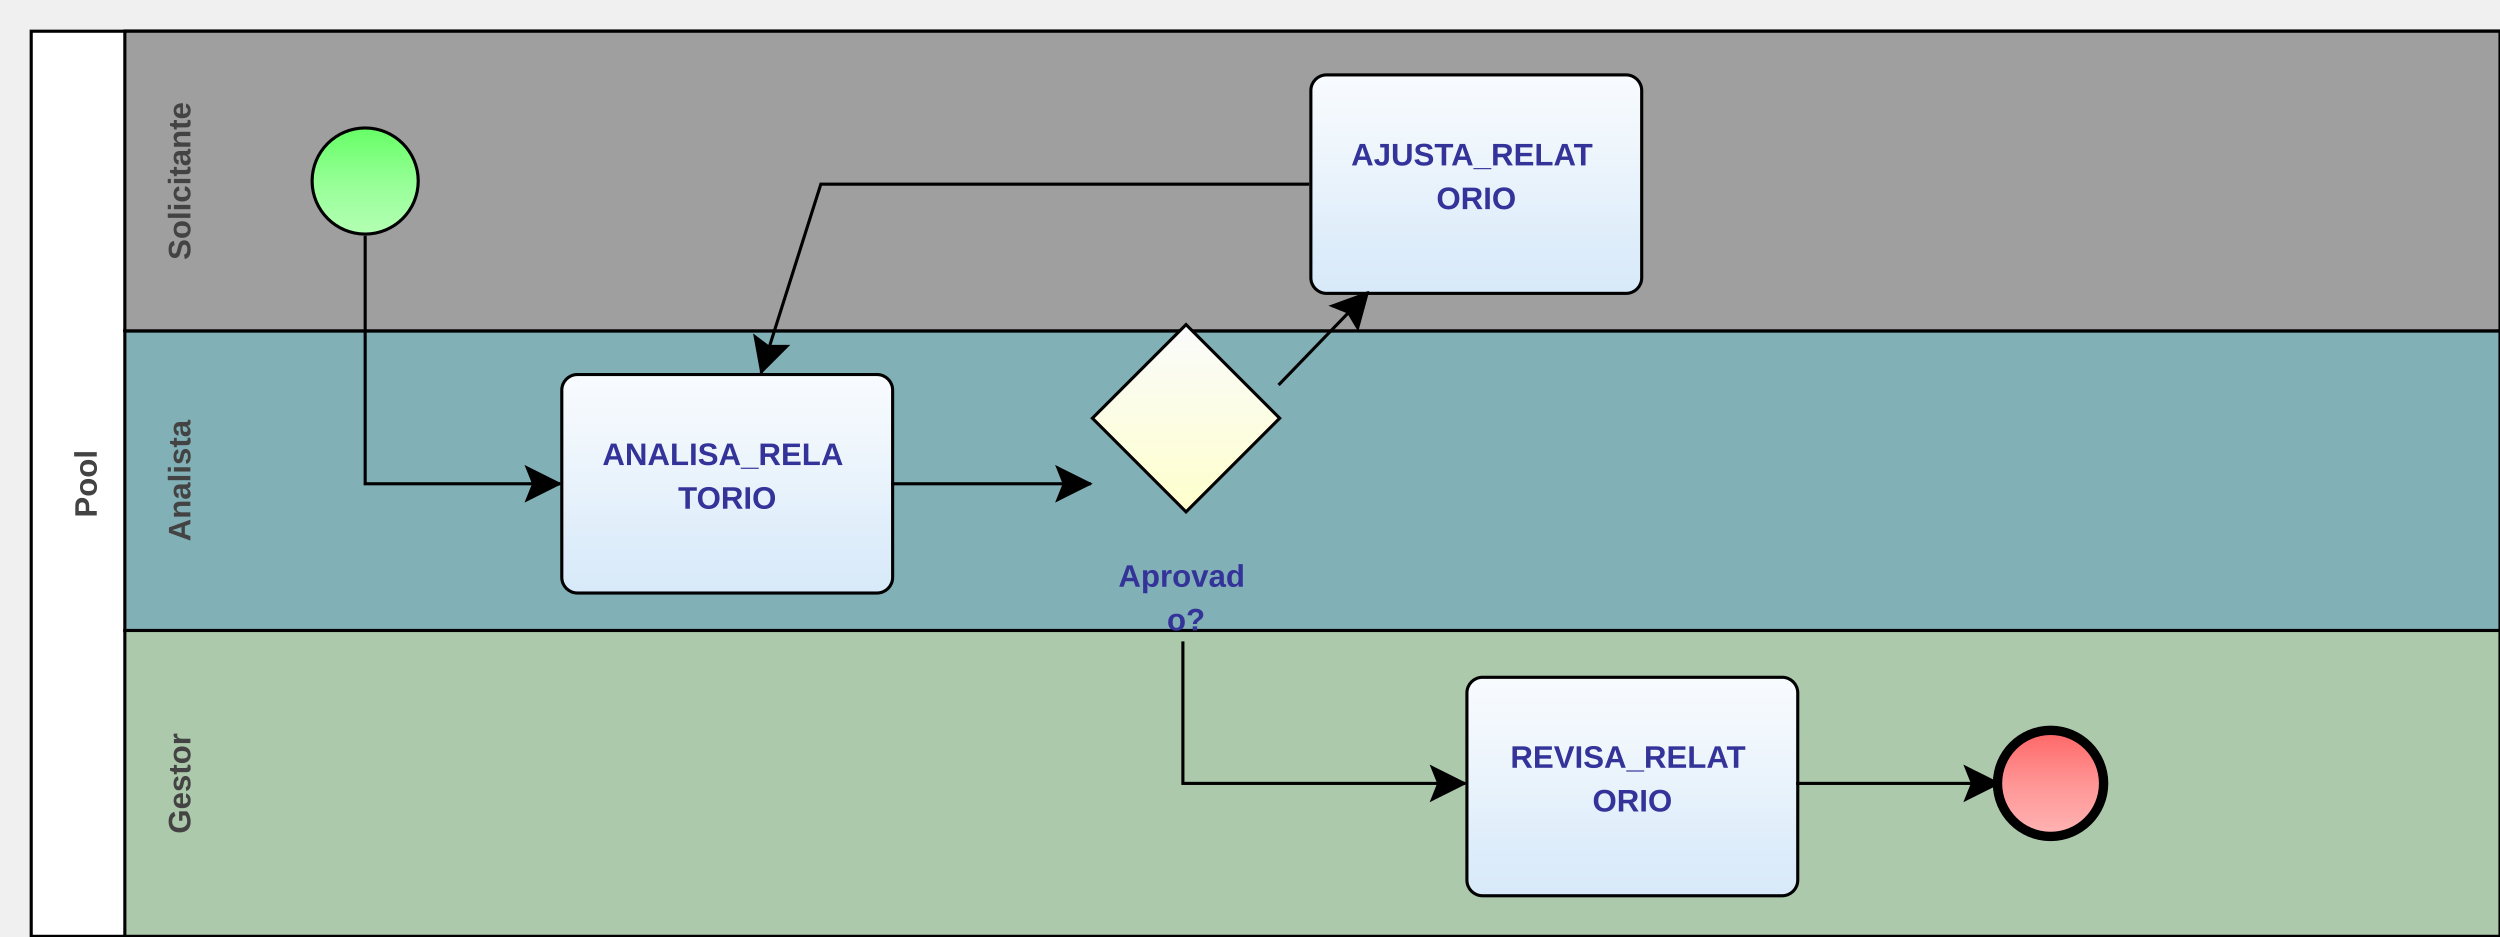
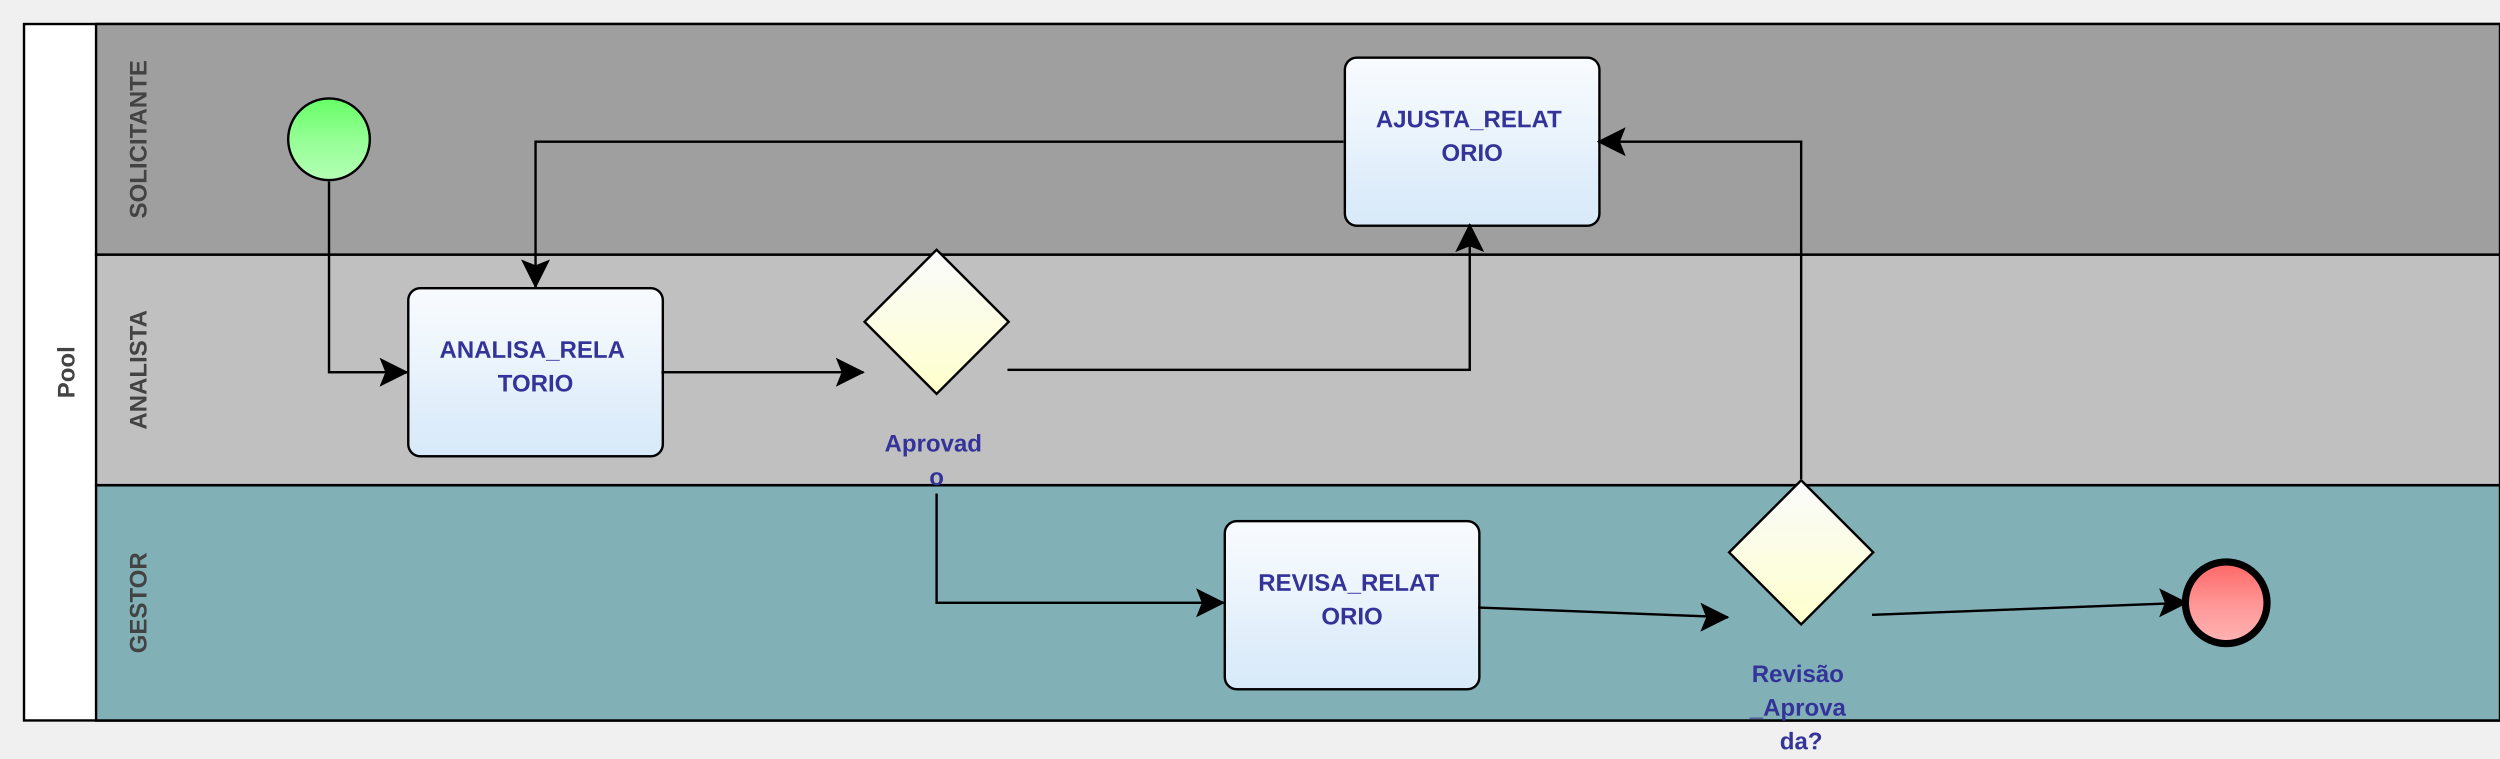
- <svg xmlns="http://www.w3.org/2000/svg" xmlns:xlink="http://www.w3.org/1999/xlink" style="stroke-dasharray:none; shape-rendering:auto; font-family:'Arial'; text-rendering:auto; fill-opacity:1; color-interpolation:auto; color-rendering:auto; font-size:12; fill:black; stroke:black; image-rendering:auto; stroke-miterlimit:10; stroke-linecap:square; stroke-linejoin:miter; font-style:normal; stroke-width:1; stroke-dashoffset:0; font-weight:normal; stroke-opacity:1;" contentScriptType="text/ecmascript" preserveAspectRatio="xMidYMid meet" zoomAndPan="magnify" version="1.0" contentStyleType="text/css" xml:xlink="http://www.w3.org/1999/xlink" width="801" height="300">
-   <rect x="10" y="10" width="791" height="290" ry="0" rx="0" style="stroke:#000000; fill:#FFFFFF" />
-   <rect x="40" y="202" width="761" height="98" ry="0" rx="0" style="stroke:#000000; fill:#ADC9AC" />
-   <g componentSequence="22">
+ <svg xmlns="http://www.w3.org/2000/svg" xmlns:xlink="http://www.w3.org/1999/xlink" style="stroke-dasharray:none; shape-rendering:auto; font-family:'Arial'; text-rendering:auto; fill-opacity:1; color-interpolation:auto; color-rendering:auto; font-size:12; fill:black; stroke:black; image-rendering:auto; stroke-miterlimit:10; stroke-linecap:square; stroke-linejoin:miter; font-style:normal; stroke-width:1; stroke-dashoffset:0; font-weight:normal; stroke-opacity:1;" contentScriptType="text/ecmascript" preserveAspectRatio="xMidYMid meet" zoomAndPan="magnify" version="1.0" contentStyleType="text/css" xml:xlink="http://www.w3.org/1999/xlink" width="1041" height="316">
+   <rect x="10" y="10" width="1031" height="290" ry="0" rx="0" style="stroke:#000000; fill:#FFFFFF" />
+   <rect x="40" y="202" width="1001" height="98" ry="0" rx="0" style="stroke:#000000; fill:#82B0B7" />
+   <g componentSequence="12">
    <text x="-251" y="47" transform="rotate(270)" text-anchor="middle" style="font-weight:bold;font-size:10px;stroke:none; fill:#434343">
-       <tspan dy="14" x="-251">Gestor</tspan>
+       <tspan dy="14" x="-251">GESTOR</tspan>
    </text>
  </g>
-   <rect x="40" y="106" width="761" height="96" ry="0" rx="0" style="stroke:#000000; fill:#82B0B7" />
-   <g componentSequence="7">
+   <rect x="40" y="106" width="1001" height="96" ry="0" rx="0" style="stroke:#000000; fill:#C0C0C0" />
+   <g componentSequence="3">
    <text x="-154" y="47" transform="rotate(270)" text-anchor="middle" style="font-weight:bold;font-size:10px;stroke:none; fill:#434343">
-       <tspan dy="14" x="-154">Analista</tspan>
+       <tspan dy="14" x="-154">ANALISTA</tspan>
    </text>
  </g>
-   <rect x="40" y="10" width="761" height="96" ry="0" rx="0" style="stroke:#000000; fill:#9F9F9F" />
+   <rect x="40" y="10" width="1001" height="96" ry="0" rx="0" style="stroke:#000000; fill:#9F9F9F" />
  <g componentSequence="2">
    <text x="-58" y="47" transform="rotate(270)" text-anchor="middle" style="font-weight:bold;font-size:10px;stroke:none; fill:#434343">
-       <tspan dy="14" x="-58">Solicitante</tspan>
+       <tspan dy="14" x="-58">SOLICITANTE</tspan>
    </text>
  </g>
  <g componentSequence="1">
    <text x="-155" y="17" transform="rotate(270)" text-anchor="middle" style="font-weight:bold;font-size:10px;stroke:none; fill:#434343">
      <tspan dy="14" x="-155">Pool</tspan>
    </text>
  </g>
  <g sequence="4">
-     <ellipse cx="117" cy="58" rx="17" ry="17" stroke-width="1" style="fill:url(#linearGradient66FF6696FF96B6FFB6_162179280);" stroke="336633" />
+     <ellipse cx="137" cy="58" rx="17" ry="17" stroke-width="1" style="fill:url(#linearGradient66FF6696FF96B6FFB6_637446184);" stroke="336633" />
  </g>
  <g sequence="5">
-     <rect x="180" y="120" width="106" height="70" ry="5" rx="5" style="fill:url(#linearGradientF8FBFEEDF5FCDEEDFAD4E7F8E2E5E9_124606357);" stroke="191970" />
+     <rect x="170" y="120" width="106" height="70" ry="5" rx="5" style="fill:url(#linearGradientF8FBFEEDF5FCDEEDFAD4E7F8E2E5E9_725172967);" stroke="191970" />
  </g>
  <g componentSequence="5">
-     <text x="233" y="135" text-anchor="middle" style="font-weight:bold;font-size:10px;stroke:none; fill:#333399">
-       <tspan dy="14" x="233">ANALISA_RELA</tspan>
-       <tspan dy="14" x="233">TORIO</tspan>
+     <text x="223" y="135" text-anchor="middle" style="font-weight:bold;font-size:10px;stroke:none; fill:#333399">
+       <tspan dy="14" x="223">ANALISA_RELA</tspan>
+       <tspan dy="14" x="223">TORIO</tspan>
+     </text>
+   </g>
+   <g sequence="7">
+     <polygon points=" 360 134 390 104 420 134 390 164 360 134" style="fill:url(#linearGradientFAFBFCFFFFCC_788972376);" stroke="000000" />
+   </g>
+   <g componentSequence="7">
+     <text x="390" y="174" text-anchor="middle" style="font-weight:bold;font-size:10px;stroke:none; fill:#333399">
+       <tspan dy="14" x="390">Aprovad</tspan>
+       <tspan dy="14" x="390">o</tspan>
+     </text>
+   </g>
+   <g sequence="9">
+     <rect x="560" y="24" width="106" height="70" ry="5" rx="5" style="fill:url(#linearGradientF8FBFEEDF5FCDEEDFAD4E7F8E2E5E9_1778665692);" stroke="191970" />
+   </g>
+   <g componentSequence="9">
+     <text x="613" y="39" text-anchor="middle" style="font-weight:bold;font-size:10px;stroke:none; fill:#333399">
+       <tspan dy="14" x="613">AJUSTA_RELAT</tspan>
+       <tspan dy="14" x="613">ORIO</tspan>
+     </text>
+   </g>
+   <g sequence="13">
+     <rect x="510" y="217" width="106" height="70" ry="5" rx="5" style="fill:url(#linearGradientF8FBFEEDF5FCDEEDFAD4E7F8E2E5E9_988484188);" stroke="191970" />
+   </g>
+   <g componentSequence="13">
+     <text x="563" y="232" text-anchor="middle" style="font-weight:bold;font-size:10px;stroke:none; fill:#333399">
+       <tspan dy="14" x="563">REVISA_RELAT</tspan>
+       <tspan dy="14" x="563">ORIO</tspan>
    </text>
  </g>
  <g sequence="15">
-     <ellipse cx="657" cy="251" rx="17" ry="17" stroke-width="3" style="fill:url(#linearGradientFF6666FF9696FFB6B6_55755680);" stroke="993333" />
+     <polygon points=" 720 230 750 200 780 230 750 260 720 230" style="fill:url(#linearGradientFAFBFCFFFFCC_1529102748);" stroke="000000" />
  </g>
-   <g sequence="16">
-     <polygon points=" 350 134 380 104 410 134 380 164 350 134" style="fill:url(#linearGradientFAFBFCFFFFCC_1179671982);" stroke="000000" />
+   <g componentSequence="15">
+     <text x="750" y="270" text-anchor="middle" style="font-weight:bold;font-size:10px;stroke:none; fill:#333399">
+       <tspan dy="14" x="750">Revisão</tspan>
+       <tspan dy="14" x="750">_Aprova</tspan>
+       <tspan dy="14" x="750">da?</tspan>
+     </text>
+   </g>
+   <g sequence="18">
+     <ellipse cx="927" cy="251" rx="17" ry="17" stroke-width="3" style="fill:url(#linearGradientFF6666FF9696FFB6B6_1109476771);" stroke="993333" />
+   </g>
+   <g componentSequence="6">
+     <text x="147" y="132" style="font-size:10px;font-weight:none;stroke:none; fill:#333399" text-anchor="left" />
+   </g>
+   <g componentSequence="8">
+     <text x="328" y="155" style="font-size:10px;font-weight:none;stroke:none; fill:#333399" text-anchor="left" />
+   </g>
+   <g componentSequence="10">
+     <text x="556" y="154" style="font-size:10px;font-weight:none;stroke:none; fill:#333399" text-anchor="left" />
+   </g>
+   <g componentSequence="11">
+     <text x="371" y="59" style="font-size:10px;font-weight:none;stroke:none; fill:#333399" text-anchor="left" />
+   </g>
+   <g componentSequence="14">
+     <text x="437" y="251" style="font-size:10px;font-weight:none;stroke:none; fill:#333399" text-anchor="left" />
  </g>
  <g componentSequence="16">
-     <text x="380" y="174" text-anchor="middle" style="font-weight:bold;font-size:10px;stroke:none; fill:#333399">
-       <tspan dy="14" x="380">Aprovad</tspan>
-       <tspan dy="14" x="380">o?</tspan>
-     </text>
+     <text x="678" y="255" style="font-size:10px;font-weight:none;stroke:none; fill:#333399" text-anchor="left" />
  </g>
-   <g sequence="19">
-     <rect x="420" y="24" width="106" height="70" ry="5" rx="5" style="fill:url(#linearGradientF8FBFEEDF5FCDEEDFAD4E7F8E2E5E9_450920860);" stroke="191970" />
+   <g componentSequence="17">
+     <text x="760" y="87" style="font-size:10px;font-weight:none;stroke:none; fill:#333399" text-anchor="left" />
  </g>
  <g componentSequence="19">
-     <text x="473" y="39" text-anchor="middle" style="font-weight:bold;font-size:10px;stroke:none; fill:#333399">
-       <tspan dy="14" x="473">AJUSTA_RELAT</tspan>
-       <tspan dy="14" x="473">ORIO</tspan>
-     </text>
+     <text x="855" y="254" style="font-size:10px;font-weight:none;stroke:none; fill:#333399" text-anchor="left" />
  </g>
-   <g sequence="23">
-     <rect x="470" y="217" width="106" height="70" ry="5" rx="5" style="fill:url(#linearGradientF8FBFEEDF5FCDEEDFAD4E7F8E2E5E9_2010954922);" stroke="191970" />
-   </g>
-   <g componentSequence="23">
-     <text x="523" y="232" text-anchor="middle" style="font-weight:bold;font-size:10px;stroke:none; fill:#333399">
-       <tspan dy="14" x="523">REVISA_RELAT</tspan>
-       <tspan dy="14" x="523">ORIO</tspan>
-     </text>
-   </g>
-   <g componentSequence="6">
-     <text x="127" y="147" style="font-size:10px;font-weight:none;stroke:none; fill:#333399" text-anchor="left" />
-   </g>
-   <g componentSequence="17">
-     <text x="328" y="155" style="font-size:10px;font-weight:none;stroke:none; fill:#333399" text-anchor="left" />
-   </g>
-   <g componentSequence="20">
-     <text x="434" y="109" style="font-size:10px;font-weight:none;stroke:none; fill:#333399" text-anchor="left" />
-   </g>
-   <g componentSequence="25">
-     <text x="618" y="251" style="font-size:10px;font-weight:none;stroke:none; fill:#333399" text-anchor="left" />
-   </g>
-   <g componentSequence="21">
-     <text x="320" y="59" style="font-size:10px;font-weight:none;stroke:none; fill:#333399" text-anchor="left" />
-   </g>
-   <g componentSequence="24">
-     <text x="412" y="251" style="font-size:10px;font-weight:none;stroke:none; fill:#333399" text-anchor="left" />
-   </g>
-   <path style="fill:none; stroke:#000000;stroke-width:1" d="M117.0 76.0 L117.0 155.0 L179.0 155.0" />
-   <polygon style="fill:#000000; stroke:#000000;" points=" 169 150 179 155 169 160 171 155" />
-   <path style="fill:none; stroke:#000000;stroke-width:1" d="M286.0 155.0 L349.0 155.0" />
-   <polygon style="fill:#000000; stroke:#000000;" points=" 339 150 349 155 339 160 341 155" />
-   <path style="fill:none; stroke:#000000;stroke-width:1" d="M419.0 59.0 L263.0 59.0 L244.0 119.0" />
-   <polygon style="fill:#000000; stroke:#000000;" points=" 252 111 244 119 242 108 246 111" />
-   <path style="fill:none; stroke:#000000;stroke-width:1" d="M410.0 123.0 L438.0 94.0" />
-   <polygon style="fill:#000000; stroke:#000000;" points=" 427 98 438 94 435 105 432 100" />
-   <path style="fill:none; stroke:#000000;stroke-width:1" d="M379.0 206.0 L379.0 251.0 L469.0 251.0" />
-   <polygon style="fill:#000000; stroke:#000000;" points=" 459 246 469 251 459 256 461 251" />
-   <path style="fill:none; stroke:#000000;stroke-width:1" d="M576.0 251.0 L640.0 251.0" />
-   <polygon style="fill:#000000; stroke:#000000;" points=" 630 246 640 251 630 256 632 251" />
+   <path style="fill:none; stroke:#000000;stroke-width:1" d="M137.0 76.0 L137.0 155.0 L169.0 155.0" />
+   <polygon style="fill:#000000; stroke:#000000;" points=" 159 150 169 155 159 160 161 155" />
+   <path style="fill:none; stroke:#000000;stroke-width:1" d="M276.0 155.0 L359.0 155.0" />
+   <polygon style="fill:#000000; stroke:#000000;" points=" 349 150 359 155 349 160 351 155" />
+   <path style="fill:none; stroke:#000000;stroke-width:1" d="M559.0 59.0 L223.0 59.0 L223.0 119.0" />
+   <polygon style="fill:#000000; stroke:#000000;" points=" 228 109 223 119 218 109 223 111" />
+   <path style="fill:none; stroke:#000000;stroke-width:1" d="M420.0 154.0 L612.0 154.0 L612.0 94.0" />
+   <polygon style="fill:#000000; stroke:#000000;" points=" 607 104 612 94 617 104 612 102" />
+   <path style="fill:none; stroke:#000000;stroke-width:1" d="M390.0 206.0 L390.0 251.0 L509.0 251.0" />
+   <polygon style="fill:#000000; stroke:#000000;" points=" 499 246 509 251 499 256 501 251" />
+   <path style="fill:none; stroke:#000000;stroke-width:1" d="M750.0 199.0 L750.0 59.0 L666.0 59.0" />
+   <polygon style="fill:#000000; stroke:#000000;" points=" 676 64 666 59 676 54 674 59" />
+   <path style="fill:none; stroke:#000000;stroke-width:1" d="M616.0 253.0 L719.0 257.0" />
+   <polygon style="fill:#000000; stroke:#000000;" points=" 709 252 719 257 709 262 711 257" />
+   <path style="fill:none; stroke:#000000;stroke-width:1" d="M780.0 256.0 L910.0 251.0" />
+   <polygon style="fill:#000000; stroke:#000000;" points=" 900 246 910 251 900 256 902 251" />
  <defs>
-     <linearGradient xlink:href="#linearGradient66FF6696FF96B6FFB6" id="linearGradient66FF6696FF96B6FFB6_162179280" x1="0" y1="41.0" x2="0" y2="76.0" gradientUnits="userSpaceOnUse" xlink:type="simple" xlink:actuate="onLoad" xlink:show="other" />
+     <linearGradient xlink:href="#linearGradient66FF6696FF96B6FFB6" id="linearGradient66FF6696FF96B6FFB6_637446184" x1="0" y1="41.0" x2="0" y2="76.0" gradientUnits="userSpaceOnUse" xlink:type="simple" xlink:actuate="onLoad" xlink:show="other" />
    <linearGradient id="linearGradient66FF6696FF96B6FFB6">
      <stop style="stop-color:#66FF66;stop-opacity:1;" offset="0.0" id="stop66FF66" />
      <stop style="stop-color:#96FF96;stop-opacity:1;" offset="0.5" id="stop96FF96" />
      <stop style="stop-color:#B6FFB6;stop-opacity:1;" offset="1.0" id="stopB6FFB6" />
    </linearGradient>
-     <linearGradient xlink:href="#linearGradientF8FBFEEDF5FCDEEDFAD4E7F8E2E5E9" id="linearGradientF8FBFEEDF5FCDEEDFAD4E7F8E2E5E9_124606357" x1="0" y1="120.0" x2="0" y2="226.0" gradientUnits="userSpaceOnUse" xlink:type="simple" xlink:actuate="onLoad" xlink:show="other" />
+     <linearGradient xlink:href="#linearGradientF8FBFEEDF5FCDEEDFAD4E7F8E2E5E9" id="linearGradientF8FBFEEDF5FCDEEDFAD4E7F8E2E5E9_725172967" x1="0" y1="120.0" x2="0" y2="226.0" gradientUnits="userSpaceOnUse" xlink:type="simple" xlink:actuate="onLoad" xlink:show="other" />
    <linearGradient id="linearGradientF8FBFEEDF5FCDEEDFAD4E7F8E2E5E9">
      <stop style="stop-color:#F8FBFE;stop-opacity:1;" offset="0.0" id="stopF8FBFE" />
      <stop style="stop-color:#EDF5FC;stop-opacity:1;" offset="0.25" id="stopEDF5FC" />
      <stop style="stop-color:#DEEDFA;stop-opacity:1;" offset="0.5" id="stopDEEDFA" />
      <stop style="stop-color:#D4E7F8;stop-opacity:1;" offset="0.75" id="stopD4E7F8" />
      <stop style="stop-color:#E2E5E9;stop-opacity:1;" offset="1.0" id="stopE2E5E9" />
    </linearGradient>
-     <linearGradient xlink:href="#linearGradientFF6666FF9696FFB6B6" id="linearGradientFF6666FF9696FFB6B6_55755680" x1="0" y1="234.0" x2="0" y2="269.0" gradientUnits="userSpaceOnUse" xlink:type="simple" xlink:actuate="onLoad" xlink:show="other" />
+     <linearGradient xlink:href="#linearGradientFAFBFCFFFFCC" id="linearGradientFAFBFCFFFFCC_788972376" x1="0" y1="104.0" x2="0" y2="164.0" gradientUnits="userSpaceOnUse" xlink:type="simple" xlink:actuate="onLoad" xlink:show="other" />
+     <linearGradient id="linearGradientFAFBFCFFFFCC">
+       <stop style="stop-color:#FAFBFC;stop-opacity:1;" offset="0.0" id="stopFAFBFC" />
+       <stop style="stop-color:#FFFFCC;stop-opacity:1;" offset="1.0" id="stopFFFFCC" />
+     </linearGradient>
+     <linearGradient xlink:href="#linearGradientF8FBFEEDF5FCDEEDFAD4E7F8E2E5E9" id="linearGradientF8FBFEEDF5FCDEEDFAD4E7F8E2E5E9_1778665692" x1="0" y1="24.0" x2="0" y2="130.0" gradientUnits="userSpaceOnUse" xlink:type="simple" xlink:actuate="onLoad" xlink:show="other" />
+     <linearGradient xlink:href="#linearGradientF8FBFEEDF5FCDEEDFAD4E7F8E2E5E9" id="linearGradientF8FBFEEDF5FCDEEDFAD4E7F8E2E5E9_988484188" x1="0" y1="217.0" x2="0" y2="323.0" gradientUnits="userSpaceOnUse" xlink:type="simple" xlink:actuate="onLoad" xlink:show="other" />
+     <linearGradient xlink:href="#linearGradientFAFBFCFFFFCC" id="linearGradientFAFBFCFFFFCC_1529102748" x1="0" y1="200.0" x2="0" y2="260.0" gradientUnits="userSpaceOnUse" xlink:type="simple" xlink:actuate="onLoad" xlink:show="other" />
+     <linearGradient xlink:href="#linearGradientFF6666FF9696FFB6B6" id="linearGradientFF6666FF9696FFB6B6_1109476771" x1="0" y1="234.0" x2="0" y2="269.0" gradientUnits="userSpaceOnUse" xlink:type="simple" xlink:actuate="onLoad" xlink:show="other" />
    <linearGradient id="linearGradientFF6666FF9696FFB6B6">
      <stop style="stop-color:#FF6666;stop-opacity:1;" offset="0.0" id="stopFF6666" />
      <stop style="stop-color:#FF9696;stop-opacity:1;" offset="0.5" id="stopFF9696" />
      <stop style="stop-color:#FFB6B6;stop-opacity:1;" offset="1.0" id="stopFFB6B6" />
    </linearGradient>
-     <linearGradient xlink:href="#linearGradientFAFBFCFFFFCC" id="linearGradientFAFBFCFFFFCC_1179671982" x1="0" y1="104.0" x2="0" y2="164.0" gradientUnits="userSpaceOnUse" xlink:type="simple" xlink:actuate="onLoad" xlink:show="other" />
-     <linearGradient id="linearGradientFAFBFCFFFFCC">
-       <stop style="stop-color:#FAFBFC;stop-opacity:1;" offset="0.0" id="stopFAFBFC" />
-       <stop style="stop-color:#FFFFCC;stop-opacity:1;" offset="1.0" id="stopFFFFCC" />
-     </linearGradient>
-     <linearGradient xlink:href="#linearGradientF8FBFEEDF5FCDEEDFAD4E7F8E2E5E9" id="linearGradientF8FBFEEDF5FCDEEDFAD4E7F8E2E5E9_450920860" x1="0" y1="24.0" x2="0" y2="130.0" gradientUnits="userSpaceOnUse" xlink:type="simple" xlink:actuate="onLoad" xlink:show="other" />
-     <linearGradient xlink:href="#linearGradientF8FBFEEDF5FCDEEDFAD4E7F8E2E5E9" id="linearGradientF8FBFEEDF5FCDEEDFAD4E7F8E2E5E9_2010954922" x1="0" y1="217.0" x2="0" y2="323.0" gradientUnits="userSpaceOnUse" xlink:type="simple" xlink:actuate="onLoad" xlink:show="other" />
  </defs>
</svg>
